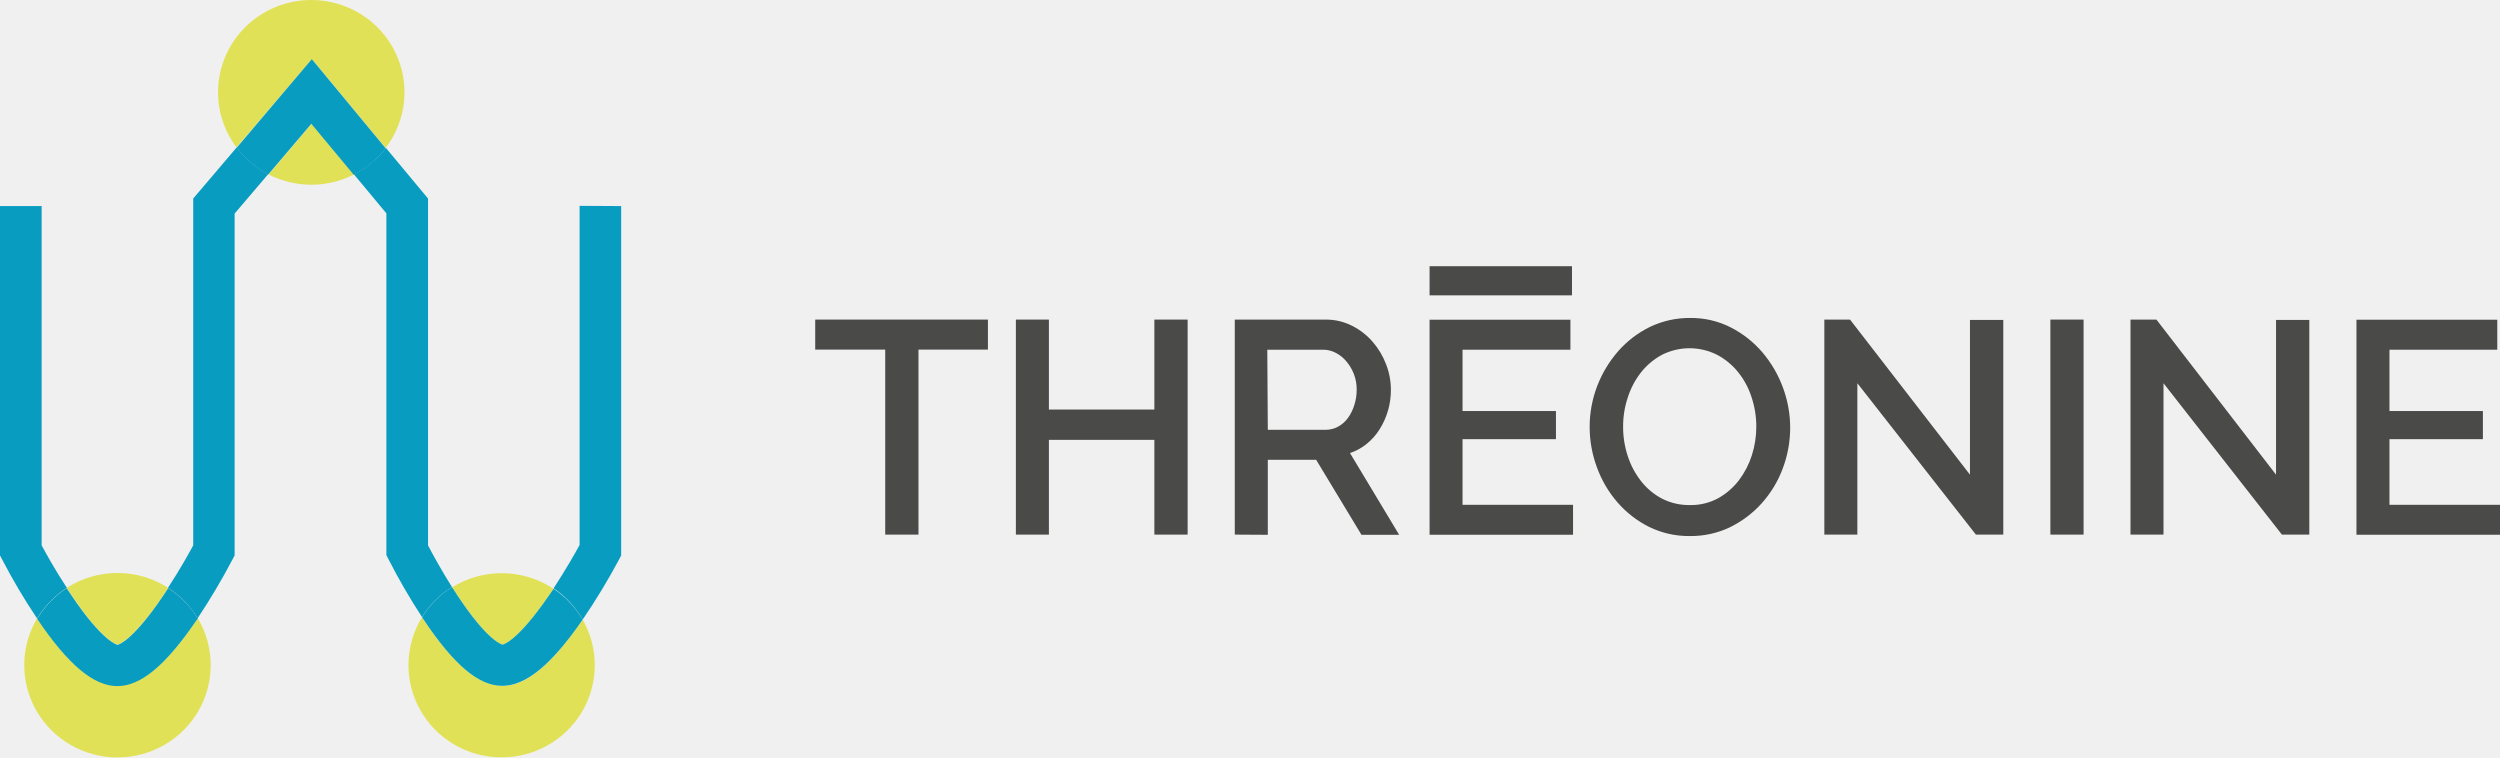
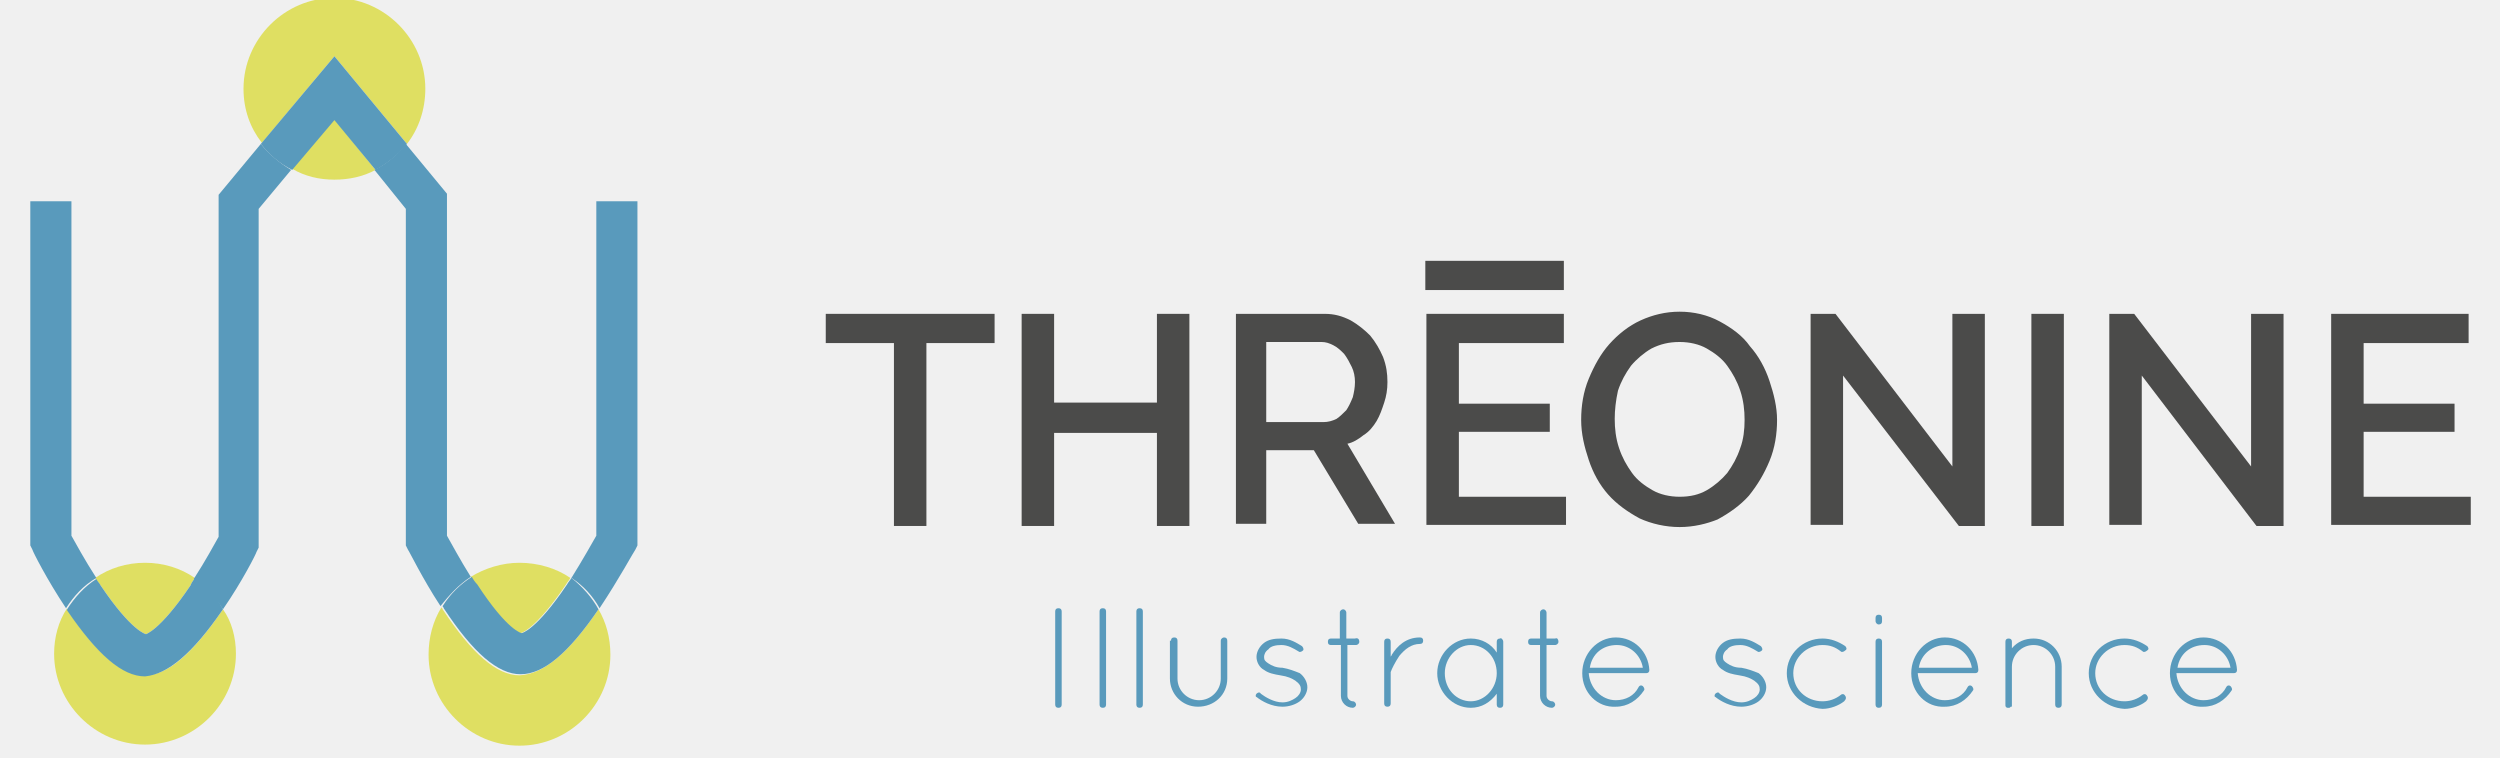
- <svg xmlns="http://www.w3.org/2000/svg" width="231" height="70" viewBox="0 0 231 70" fill="none">
-   <g clip-path="url(#clip0_41_2)">
-     <path d="M91.284 32.303H84.868V49.398H81.794V32.303H75.326V29.53H91.284V32.303Z" fill="#4A4A49" />
-     <path d="M109.738 29.53V49.398H106.664V40.643H96.918V49.398H93.867V29.53H96.918V37.842H106.664V29.53H109.738Z" fill="#4A4A49" />
-     <path d="M114.094 49.398V29.53H122.534C123.372 29.53 124.198 29.728 124.943 30.108C125.663 30.472 126.305 30.973 126.832 31.581C127.363 32.194 127.781 32.893 128.069 33.648C128.366 34.401 128.518 35.203 128.518 36.011C128.528 37.296 128.17 38.557 127.486 39.649C127.167 40.165 126.763 40.624 126.29 41.007C125.831 41.385 125.305 41.675 124.739 41.861L129.282 49.416H125.8L121.612 42.485H117.145V49.416L114.094 49.398ZM117.145 39.713H122.481C122.889 39.715 123.291 39.614 123.648 39.418C124.007 39.218 124.318 38.942 124.558 38.61C124.815 38.246 125.012 37.845 125.141 37.42C125.289 36.957 125.361 36.473 125.357 35.988C125.361 35.5 125.274 35.017 125.1 34.561C124.936 34.143 124.706 33.753 124.418 33.406C124.148 33.079 123.815 32.808 123.438 32.609C123.08 32.416 122.679 32.314 122.271 32.314H117.098L117.145 39.713Z" fill="#4A4A49" />
-     <path d="M145.35 46.644V49.41H132.093V29.542H145.106V32.314H135.138V37.98H143.77V40.579H135.138V46.644H145.35Z" fill="#4A4A49" />
-     <path d="M156.129 49.531C154.822 49.546 153.531 49.253 152.361 48.677C151.247 48.118 150.256 47.346 149.445 46.407C148.621 45.454 147.981 44.36 147.555 43.178C147.111 41.986 146.884 40.724 146.884 39.453C146.882 38.152 147.121 36.862 147.59 35.647C148.044 34.47 148.703 33.381 149.538 32.43C150.353 31.506 151.344 30.75 152.454 30.206C153.614 29.651 154.887 29.369 156.175 29.38C157.486 29.364 158.78 29.668 159.943 30.264C161.06 30.836 162.051 31.621 162.859 32.574C163.673 33.536 164.31 34.63 164.743 35.809C165.645 38.233 165.635 40.899 164.714 43.317C164.272 44.496 163.611 45.583 162.766 46.522C161.936 47.441 160.934 48.192 159.815 48.734C158.664 49.276 157.403 49.549 156.129 49.531ZM149.976 39.453C149.974 40.375 150.121 41.292 150.413 42.167C150.686 43.003 151.105 43.785 151.65 44.478C152.176 45.146 152.84 45.695 153.598 46.089C154.39 46.487 155.27 46.685 156.158 46.667C157.066 46.685 157.963 46.468 158.759 46.037C159.507 45.618 160.16 45.052 160.678 44.374C161.205 43.676 161.609 42.895 161.874 42.063C162.146 41.212 162.283 40.323 162.282 39.43C162.286 38.504 162.138 37.583 161.845 36.704C161.579 35.865 161.16 35.082 160.608 34.394C160.08 33.737 159.424 33.193 158.678 32.794C157.884 32.389 157.004 32.178 156.111 32.178C155.219 32.178 154.339 32.389 153.545 32.794C152.794 33.204 152.135 33.763 151.609 34.434C151.072 35.127 150.663 35.91 150.401 36.744C150.111 37.622 149.967 38.541 149.976 39.465V39.453Z" fill="#4A4A49" />
-     <path d="M171.62 35.41V49.398H168.569V29.53H170.943L182.025 43.86V29.559H185.104V49.398H182.573L171.62 35.41Z" fill="#4A4A49" />
-     <path d="M189.455 49.398V29.53H192.523V49.398H189.455Z" fill="#4A4A49" />
-     <path d="M199.907 35.41V49.398H196.857V29.53H199.254L210.306 43.86V29.559H213.38V49.398H210.849L199.907 35.41Z" fill="#4A4A49" />
-     <path d="M231.018 46.644V49.41H217.737V29.542H230.749V32.314H220.787V37.98H229.419V40.579H220.787V46.644H231.018Z" fill="#4A4A49" />
-     <path d="M145.251 24.598H132.093V27.29H145.251V24.598Z" fill="#4A4A49" />
-     <path d="M32.714 16.12C31.494 16.744 30.14 17.07 28.766 17.07C27.392 17.07 26.038 16.744 24.817 16.12L28.795 11.441L32.714 16.12ZM28.824 5.464L35.63 13.677C36.596 12.413 37.187 10.909 37.338 9.331C37.488 7.754 37.192 6.167 36.483 4.746C35.773 3.326 34.679 2.13 33.321 1.291C31.964 0.453 30.398 0.005 28.798 -0.002C27.198 -0.008 25.628 0.426 24.263 1.253C22.899 2.081 21.794 3.268 21.072 4.682C20.351 6.096 20.041 7.681 20.178 9.26C20.316 10.838 20.894 12.348 21.848 13.619L28.824 5.464Z" fill="#E1E157" />
-     <path d="M6.159 54.319C7.556 53.42 9.186 52.942 10.851 52.942C12.517 52.942 14.147 53.42 15.543 54.319L15.106 54.983C12.161 59.361 10.848 59.563 10.866 59.563C10.883 59.563 9.536 59.361 6.597 54.983C6.468 54.758 6.305 54.539 6.159 54.319ZM18.215 57.207C15.374 61.4 13.036 63.352 10.848 63.352C8.661 63.352 6.322 61.4 3.482 57.207L3.429 57.132C2.66 58.428 2.249 59.902 2.24 61.405C2.23 62.909 2.622 64.388 3.376 65.693C4.13 66.998 5.218 68.082 6.532 68.837C7.845 69.591 9.336 69.988 10.854 69.988C12.372 69.988 13.864 69.591 15.177 68.837C16.49 68.082 17.579 66.998 18.332 65.693C19.086 64.388 19.478 62.909 19.469 61.405C19.459 59.902 19.049 58.428 18.279 57.132L18.215 57.207Z" fill="#E1E157" />
-     <path d="M53.839 57.253C54.587 58.56 54.974 60.039 54.959 61.541C54.944 63.042 54.529 64.514 53.756 65.805C52.982 67.097 51.878 68.164 50.554 68.897C49.231 69.631 47.735 70.005 46.219 69.982C44.702 69.959 43.219 69.54 41.919 68.766C40.618 67.993 39.548 66.894 38.815 65.579C38.081 64.264 37.712 62.781 37.744 61.279C37.776 59.778 38.208 58.311 38.996 57.028L39.107 57.196C41.895 61.389 44.204 63.352 46.386 63.37H46.415C48.602 63.393 50.964 61.423 53.839 57.253ZM42.239 54.978C45.12 59.344 46.42 59.558 46.432 59.563C46.444 59.569 47.739 59.373 50.748 54.983L51.151 54.406C49.767 53.488 48.144 52.986 46.478 52.963C44.813 52.939 43.176 53.394 41.766 54.273L42.239 54.978Z" fill="#E1E157" />
-     <path d="M53.839 57.253C50.964 61.423 48.59 63.37 46.415 63.37H46.386C44.204 63.37 41.895 61.389 39.107 57.196L38.996 57.028C39.69 55.902 40.638 54.951 41.766 54.25L42.239 54.978C45.12 59.344 46.42 59.558 46.432 59.563C46.444 59.569 47.739 59.373 50.748 54.983L51.151 54.406C52.256 55.138 53.176 56.112 53.839 57.253ZM18.215 57.253L18.279 57.161C17.596 56.027 16.66 55.063 15.543 54.342L15.106 55.007C12.161 59.385 10.848 59.587 10.866 59.587C10.883 59.587 9.536 59.385 6.597 55.007C6.445 54.787 6.305 54.568 6.159 54.348C5.042 55.072 4.108 56.04 3.429 57.178L3.482 57.253C6.322 61.446 8.661 63.398 10.848 63.398C13.036 63.398 15.374 61.417 18.215 57.224V57.253ZM21.872 13.648C22.647 14.675 23.643 15.52 24.788 16.12L28.766 11.441L32.685 16.148C33.841 15.562 34.849 14.728 35.636 13.705L28.812 5.464L21.872 13.648Z" fill="#089DC0" />
-     <path d="M3.429 57.149C2.256 55.4 1.182 53.587 0.21 51.72L0 51.316V19.042H3.849V50.392C4.229 51.096 5.086 52.662 6.182 54.319C5.057 55.04 4.115 56.009 3.429 57.149ZM21.872 13.619L17.853 18.343V50.392C17.474 51.096 16.611 52.656 15.52 54.313C16.637 55.034 17.573 55.998 18.256 57.132C19.421 55.385 20.494 53.578 21.469 51.72L21.679 51.316V19.735L24.782 16.091C23.639 15.49 22.645 14.646 21.872 13.619ZM41.766 54.25C40.74 52.615 39.911 51.091 39.55 50.398V18.343L35.654 13.665C34.867 14.687 33.858 15.522 32.703 16.108L35.7 19.712V51.293L35.905 51.691C36.839 53.52 37.87 55.297 38.996 57.017C39.691 55.895 40.639 54.948 41.766 54.25ZM53.554 19.019V50.357C53.163 51.079 52.259 52.667 51.151 54.36C52.261 55.103 53.181 56.092 53.839 57.248C55.051 55.471 56.166 53.631 57.181 51.738L57.397 51.322V19.042L53.554 19.019Z" fill="#089DC0" />
+ <svg xmlns="http://www.w3.org/2000/svg" version="1.1" id="Calque_1" x="0px" y="0px" viewBox="0 0 231 70" style="enable-background:new 0 0 231 70;" xml:space="preserve">
+   <style type="text/css">
+ 	.st0{fill:#599ABC;}
+ 	.st1{fill:#4B4B4A;}
+ 	.st2{fill:#DFDF62;}
+ </style>
+   <g>
+     <g>
+       <path class="st0" d="M97.5,56.5c0-0.2,0.1-0.3,0.3-0.3c0.2,0,0.3,0.1,0.3,0.3v8.6c0,0.2-0.1,0.3-0.3,0.3c-0.2,0-0.3-0.1-0.3-0.3    V56.5z" />
+       <path class="st0" d="M101.6,56.5c0-0.2,0.1-0.3,0.3-0.3c0.2,0,0.3,0.1,0.3,0.3v8.6c0,0.2-0.1,0.3-0.3,0.3c-0.2,0-0.3-0.1-0.3-0.3    V56.5z" />
+       <path class="st0" d="M105,56.5c0-0.2,0.1-0.3,0.3-0.3c0.2,0,0.3,0.1,0.3,0.3v8.6c0,0.2-0.1,0.3-0.3,0.3c-0.2,0-0.3-0.1-0.3-0.3    V56.5z" />
+       <path class="st0" d="M108.2,59.2c0-0.2,0.1-0.3,0.3-0.3c0.2,0,0.3,0.1,0.3,0.3v3.5c0,1.1,0.9,2,2,2c1.1,0,2-0.9,2-2v-3.5    c0-0.2,0.2-0.3,0.3-0.3c0.2,0,0.3,0.1,0.3,0.3v3.5c0,1.5-1.2,2.6-2.7,2.6c-1.5,0-2.6-1.2-2.6-2.6V59.2z" />
+       <path class="st0" d="M116.1,64.1c0.1-0.1,0.3-0.2,0.4,0c0.4,0.3,1.2,0.8,2,0.8c0.5,0,0.9-0.2,1.2-0.4c0.3-0.2,0.5-0.5,0.5-0.8    c0-0.3-0.1-0.5-0.5-0.8c-0.3-0.2-0.7-0.4-1.4-0.5l0,0c-0.6-0.1-1.1-0.2-1.5-0.5c-0.4-0.2-0.7-0.7-0.7-1.2c0-0.5,0.3-1,0.7-1.3    c0.4-0.3,0.9-0.4,1.6-0.4c0.8,0,1.4,0.4,1.9,0.7c0.1,0.1,0.2,0.3,0.1,0.4c-0.1,0.1-0.3,0.2-0.4,0.1c-0.5-0.3-1-0.6-1.6-0.6    c-0.5,0-1,0.1-1.2,0.4c-0.3,0.2-0.4,0.5-0.4,0.7c0,0.3,0.1,0.4,0.4,0.6c0.3,0.2,0.7,0.4,1.3,0.4h0c0.6,0.1,1.1,0.3,1.6,0.5    c0.4,0.3,0.7,0.8,0.7,1.3c0,0.5-0.3,1-0.7,1.3c-0.4,0.3-1,0.5-1.6,0.5c-1,0-1.9-0.5-2.4-0.9C116,64.4,116,64.2,116.1,64.1z" />
+       <path class="st0" d="M125.6,59.3c0,0.2-0.2,0.3-0.3,0.3h-0.8v4.7c0,0.3,0.3,0.5,0.5,0.5c0.2,0,0.3,0.2,0.3,0.3    c0,0.2-0.2,0.3-0.3,0.3c-0.6,0-1.1-0.5-1.1-1.1v-4.7H123c-0.3,0-0.3-0.2-0.3-0.3s0-0.3,0.3-0.3h0.8v-2.4c0-0.2,0.2-0.3,0.3-0.3    c0.2,0,0.3,0.2,0.3,0.3v2.4h0.8C125.5,58.9,125.6,59.1,125.6,59.3z" />
+       <path class="st0" d="M127.9,59.3c0-0.2,0.1-0.3,0.3-0.3c0.2,0,0.3,0.1,0.3,0.3v1.4c0-0.1,0.1-0.1,0.1-0.2c0.5-0.8,1.3-1.6,2.6-1.6    c0.2,0,0.3,0.1,0.3,0.3c0,0.2-0.1,0.3-0.3,0.3c-0.8,0-1.4,0.5-1.9,1.1c-0.4,0.6-0.7,1.2-0.8,1.5c0,0.1,0,0.1,0,0.1v2.8    c0,0.2-0.1,0.3-0.3,0.3c-0.2,0-0.3-0.1-0.3-0.3V59.3z" />
+       <path class="st0" d="M138.9,59.3v5.8c0,0.2-0.1,0.3-0.3,0.3c-0.2,0-0.3-0.1-0.3-0.3v-1c-0.6,0.8-1.4,1.3-2.4,1.3    c-1.7,0-3.1-1.5-3.1-3.2s1.4-3.2,3.1-3.2c1,0,1.9,0.5,2.4,1.3v-1c0-0.2,0.1-0.3,0.3-0.3C138.7,58.9,138.9,59.1,138.9,59.3z     M138.3,62.2c0-1.5-1.1-2.6-2.4-2.6c-1.3,0-2.4,1.2-2.4,2.6c0,1.5,1.1,2.6,2.4,2.6C137.2,64.8,138.3,63.6,138.3,62.2z" />
+       <path class="st0" d="M144,59.3c0,0.2-0.2,0.3-0.3,0.3h-0.8v4.7c0,0.3,0.3,0.5,0.5,0.5c0.2,0,0.3,0.2,0.3,0.3    c0,0.2-0.2,0.3-0.3,0.3c-0.6,0-1.1-0.5-1.1-1.1v-4.7h-0.8c-0.3,0-0.3-0.2-0.3-0.3s0-0.3,0.3-0.3h0.8v-2.4c0-0.2,0.2-0.3,0.3-0.3    c0.2,0,0.3,0.2,0.3,0.3v2.4h0.8C143.9,58.9,144,59.1,144,59.3z" />
+       <path class="st0" d="M146.2,62.2c0-1.8,1.4-3.3,3.1-3.3c1.7,0,3,1.3,3.1,3v0v0c0,0.2-0.1,0.3-0.3,0.3h-5.3    c0.1,1.4,1.2,2.5,2.5,2.5c0.9,0,1.7-0.4,2.1-1.2c0.1-0.2,0.3-0.2,0.4-0.1c0.1,0.1,0.2,0.3,0.1,0.4c-0.6,0.9-1.5,1.5-2.6,1.5    C147.6,65.4,146.2,64,146.2,62.2z M146.9,61.7h4.9c-0.2-1.2-1.2-2.1-2.4-2.1C148.1,59.6,147.1,60.4,146.9,61.7z" />
+       <path class="st0" d="M158.5,64.1c0.1-0.1,0.3-0.2,0.4,0c0.4,0.3,1.2,0.8,2,0.8c0.5,0,0.9-0.2,1.2-0.4c0.3-0.2,0.5-0.5,0.5-0.8    c0-0.3-0.1-0.5-0.5-0.8c-0.3-0.2-0.7-0.4-1.4-0.5l0,0c-0.6-0.1-1.1-0.2-1.5-0.5c-0.4-0.2-0.7-0.7-0.7-1.2c0-0.5,0.3-1,0.7-1.3    c0.4-0.3,0.9-0.4,1.6-0.4c0.8,0,1.4,0.4,1.9,0.7c0.1,0.1,0.2,0.3,0.1,0.4c-0.1,0.1-0.3,0.2-0.4,0.1c-0.5-0.3-1-0.6-1.6-0.6    c-0.5,0-1,0.1-1.2,0.4c-0.3,0.2-0.4,0.5-0.4,0.7c0,0.3,0.1,0.4,0.4,0.6c0.3,0.2,0.7,0.4,1.3,0.4h0c0.6,0.1,1.1,0.3,1.6,0.5    c0.4,0.3,0.7,0.8,0.7,1.3c0,0.5-0.3,1-0.7,1.3c-0.4,0.3-1,0.5-1.6,0.5c-1,0-1.9-0.5-2.4-0.9C158.4,64.4,158.4,64.2,158.5,64.1z" />
+       <path class="st0" d="M165.1,62.2c0-1.8,1.5-3.2,3.3-3.2c0.8,0,1.5,0.3,2.1,0.7c0.1,0.1,0.2,0.3,0,0.4c-0.1,0.1-0.3,0.2-0.4,0.1    c-0.5-0.4-1-0.6-1.7-0.6c-1.5,0-2.7,1.2-2.7,2.6c0,1.5,1.2,2.6,2.7,2.6c0.6,0,1.2-0.2,1.7-0.6c0.1-0.1,0.3-0.1,0.4,0.1    c0.1,0.1,0.1,0.3-0.1,0.5c-0.5,0.4-1.3,0.7-2,0.7C166.6,65.4,165.1,64,165.1,62.2z" />
+       <path class="st0" d="M173.3,57.1c0-0.2,0.1-0.3,0.3-0.3c0.2,0,0.3,0.1,0.3,0.3v0.3c0,0.2-0.1,0.3-0.3,0.3c-0.2,0-0.3-0.2-0.3-0.3    V57.1z M173.3,59.3c0-0.2,0.1-0.3,0.3-0.3c0.2,0,0.3,0.1,0.3,0.3v5.8c0,0.2-0.1,0.3-0.3,0.3c-0.2,0-0.3-0.1-0.3-0.3V59.3z" />
+       <path class="st0" d="M176.6,62.2c0-1.8,1.4-3.3,3.1-3.3c1.7,0,3,1.3,3.1,3v0v0c0,0.2-0.1,0.3-0.3,0.3h-5.3    c0.1,1.4,1.2,2.5,2.5,2.5c0.9,0,1.7-0.4,2.1-1.2c0.1-0.2,0.3-0.2,0.4-0.1c0.1,0.1,0.2,0.3,0.1,0.4c-0.6,0.9-1.5,1.5-2.6,1.5    C178,65.4,176.6,64,176.6,62.2z M177.3,61.7h4.9c-0.2-1.2-1.2-2.1-2.4-2.1C178.6,59.6,177.5,60.4,177.3,61.7z" />
+       <path class="st0" d="M189.9,61.6c0-1.1-0.9-2-2-2c-1.1,0-2,0.9-2,2v3.5v0.1c0,0.1,0,0.1-0.1,0.1c-0.1,0.1-0.1,0.1-0.2,0.1h-0.1    c-0.1,0-0.2-0.1-0.2-0.2c0,0,0,0,0,0c0,0,0,0,0,0v-0.1v-3.5v-0.1v-2.2c0-0.2,0.1-0.3,0.3-0.3c0.2,0,0.3,0.1,0.3,0.3v0.6    c0.5-0.6,1.2-0.9,2-0.9c1.5,0,2.6,1.2,2.6,2.6v3.5c0,0.2-0.1,0.3-0.3,0.3c-0.2,0-0.3-0.1-0.3-0.3V61.6z" />
+       <path class="st0" d="M193,62.2c0-1.8,1.5-3.2,3.3-3.2c0.8,0,1.5,0.3,2.1,0.7c0.1,0.1,0.2,0.3,0,0.4c-0.1,0.1-0.3,0.2-0.4,0.1    c-0.5-0.4-1-0.6-1.7-0.6c-1.5,0-2.7,1.2-2.7,2.6c0,1.5,1.2,2.6,2.7,2.6c0.6,0,1.2-0.2,1.7-0.6c0.1-0.1,0.3-0.1,0.4,0.1    c0.1,0.1,0.1,0.3-0.1,0.5c-0.5,0.4-1.3,0.7-2,0.7C194.5,65.4,193,64,193,62.2z" />
+       <path class="st0" d="M200.5,62.2c0-1.8,1.4-3.3,3.1-3.3c1.7,0,3,1.3,3.1,3v0v0c0,0.2-0.1,0.3-0.3,0.3h-5.3    c0.1,1.4,1.2,2.5,2.5,2.5c0.9,0,1.7-0.4,2.1-1.2c0.1-0.2,0.3-0.2,0.4-0.1c0.1,0.1,0.2,0.3,0.1,0.4c-0.6,0.9-1.5,1.5-2.6,1.5    C201.9,65.4,200.5,64,200.5,62.2z M201.2,61.7h4.9c-0.2-1.2-1.2-2.1-2.4-2.1C202.4,59.6,201.4,60.4,201.2,61.7z" />
+     </g>
+     <g>
+       <g>
+         <path class="st1" d="M91.9,31.7h-6.3v16.9h-3V31.7h-6.3V29h15.6V31.7z" />
+         <path class="st1" d="M109.9,29v19.6h-3v-8.6h-9.5v8.6h-3V29h3v8.2h9.5V29H109.9z" />
+         <path class="st1" d="M114.2,48.5V29h8.2c0.9,0,1.6,0.2,2.4,0.6c0.7,0.4,1.3,0.9,1.8,1.4c0.5,0.6,0.9,1.3,1.2,2     c0.3,0.8,0.4,1.5,0.4,2.3c0,0.7-0.1,1.3-0.3,1.9c-0.2,0.6-0.4,1.2-0.7,1.7c-0.3,0.5-0.7,1-1.2,1.3c-0.5,0.4-1,0.7-1.5,0.8     l4.4,7.4h-3.4l-4.1-6.8h-4.4v6.8H114.2z M117.1,39h5.2c0.4,0,0.8-0.1,1.2-0.3c0.3-0.2,0.6-0.5,0.9-0.8c0.2-0.3,0.4-0.7,0.6-1.2     c0.1-0.4,0.2-0.9,0.2-1.4c0-0.5-0.1-1-0.3-1.4c-0.2-0.4-0.4-0.8-0.7-1.2c-0.3-0.3-0.6-0.6-1-0.8c-0.4-0.2-0.7-0.3-1.1-0.3h-5.1     V39z" />
+         <path class="st1" d="M144.7,45.8v2.7h-12.9V29h12.7v2.7h-9.7v5.6h8.4v2.6h-8.4v6H144.7z" />
+         <path class="st1" d="M155.2,48.7c-1.3,0-2.6-0.3-3.7-0.8c-1.1-0.6-2.1-1.3-2.9-2.2c-0.8-0.9-1.4-2-1.8-3.2     c-0.4-1.2-0.7-2.4-0.7-3.7c0-1.3,0.2-2.6,0.7-3.8c0.5-1.2,1.1-2.3,1.9-3.2c0.8-0.9,1.8-1.7,2.9-2.2c1.1-0.5,2.3-0.8,3.6-0.8     c1.3,0,2.6,0.3,3.7,0.9c1.1,0.6,2.1,1.3,2.8,2.3c0.8,0.9,1.4,2,1.8,3.2s0.7,2.4,0.7,3.6c0,1.3-0.2,2.6-0.7,3.8     c-0.5,1.2-1.1,2.2-1.9,3.2c-0.8,0.9-1.8,1.6-2.9,2.2C157.7,48.4,156.5,48.7,155.2,48.7z M149.2,38.7c0,0.9,0.1,1.8,0.4,2.7     c0.3,0.9,0.7,1.6,1.2,2.3c0.5,0.7,1.2,1.2,1.9,1.6c0.7,0.4,1.6,0.6,2.5,0.6c1,0,1.8-0.2,2.5-0.6c0.7-0.4,1.4-1,1.9-1.6     c0.5-0.7,0.9-1.4,1.2-2.3c0.3-0.8,0.4-1.7,0.4-2.6c0-0.9-0.1-1.8-0.4-2.7c-0.3-0.9-0.7-1.6-1.2-2.3c-0.5-0.7-1.2-1.2-1.9-1.6     c-0.7-0.4-1.6-0.6-2.5-0.6c-1,0-1.8,0.2-2.6,0.6c-0.7,0.4-1.4,1-1.9,1.6c-0.5,0.7-0.9,1.4-1.2,2.3     C149.3,37,149.2,37.9,149.2,38.7z" />
+         <path class="st1" d="M170.3,34.7v13.8h-3V29h2.3l10.8,14.1V29h3v19.6H181L170.3,34.7z" />
+         <path class="st1" d="M187.7,48.5V29h3v19.6H187.7z" />
+         <path class="st1" d="M197.9,34.7v13.8h-3V29h2.3l10.8,14.1V29h3v19.6h-2.5L197.9,34.7z" />
+         <path class="st1" d="M228.3,45.8v2.7h-12.9V29h12.7v2.7h-9.7v5.6h8.4v2.6h-8.4v6H228.3z" />
+       </g>
+       <g>
+         <line class="st1" x1="131.7" y1="25.4" x2="144.6" y2="25.4" />
+         <rect x="131.7" y="24.1" class="st1" width="12.8" height="2.7" />
+       </g>
+     </g>
+     <g>
+       <path class="st2" d="M34.7,15.7c-1.1,0.6-2.4,0.9-3.8,0.9c-1.4,0-2.7-0.3-3.9-1l3.9-4.6L34.7,15.7z M30.9,5.2l6.7,8.1    c1.1-1.4,1.7-3.2,1.7-5.1c0-4.6-3.8-8.4-8.4-8.4c-4.6,0-8.4,3.8-8.4,8.4c0,1.9,0.6,3.6,1.7,5L30.9,5.2z" />
+       <path class="st2" d="M8.8,53.4c1.3-0.9,2.9-1.4,4.6-1.4c1.7,0,3.3,0.5,4.6,1.4c-0.1,0.2-0.3,0.4-0.4,0.7c-2.9,4.3-4.2,4.5-4.1,4.5    c0,0-1.3-0.2-4.2-4.5C9.1,53.8,8.9,53.6,8.8,53.4z M20.6,56.3c-2.8,4.1-5.1,6.1-7.2,6.1c-2.1,0-4.4-1.9-7.2-6.1c0,0,0,0,0-0.1    C5.4,57.4,5,58.9,5,60.4c0,4.6,3.8,8.4,8.4,8.4c4.6,0,8.4-3.8,8.4-8.4C21.8,58.9,21.4,57.4,20.6,56.3    C20.6,56.2,20.6,56.2,20.6,56.3z" />
+       <path class="st2" d="M55.3,56.3c0.7,1.2,1.1,2.6,1.1,4.2c0,4.6-3.8,8.4-8.4,8.4c-4.6,0-8.4-3.8-8.4-8.4c0-1.6,0.4-3.1,1.2-4.4    c0,0.1,0.1,0.1,0.1,0.2c2.7,4.1,5,6.1,7.1,6.1c0,0,0,0,0,0C50.2,62.3,52.5,60.4,55.3,56.3z M44,54c2.8,4.3,4.1,4.5,4.1,4.5    c0,0,1.3-0.2,4.2-4.5c0.1-0.2,0.3-0.4,0.4-0.6c-1.3-0.9-3-1.4-4.7-1.4c-1.6,0-3.2,0.5-4.5,1.3C43.7,53.6,43.8,53.8,44,54z" />
+       <path class="st0" d="M55.3,56.3c-2.8,4.1-5.1,6-7.2,6c0,0,0,0,0,0c-2.1,0-4.4-2-7.1-6.1c0-0.1-0.1-0.1-0.1-0.2    c0.7-1.1,1.6-2,2.7-2.7c0.1,0.2,0.3,0.5,0.5,0.7c2.8,4.3,4.1,4.5,4.1,4.5c0,0,1.3-0.2,4.2-4.5c0.1-0.2,0.3-0.4,0.4-0.6    C53.8,54.2,54.7,55.2,55.3,56.3z M20.6,56.3C20.6,56.2,20.6,56.2,20.6,56.3c-0.6-1.2-1.5-2.2-2.6-2.9c-0.1,0.2-0.3,0.4-0.4,0.7    c-2.9,4.3-4.2,4.5-4.1,4.5c0,0-1.3-0.2-4.2-4.5c-0.1-0.2-0.3-0.4-0.4-0.6c-1.1,0.7-2,1.7-2.7,2.8c0,0,0,0,0,0.1    c2.8,4.1,5.1,6.1,7.2,6.1C15.5,62.3,17.8,60.4,20.6,56.3z M24.1,13.3c0.8,1,1.7,1.8,2.9,2.4l3.9-4.6l3.8,4.6    c1.1-0.6,2.1-1.4,2.9-2.4l-6.7-8.1L24.1,13.3z" />
+       <path class="st0" d="M6.1,56.2C4.3,53.5,3,50.9,3,50.8l-0.2-0.4V18.6h3.8v30.9c0.4,0.7,1.2,2.2,2.3,3.9    C7.7,54.1,6.8,55.1,6.1,56.2z M24.1,13.3l-3.9,4.7v31.6c-0.4,0.7-1.2,2.2-2.3,3.9c1.1,0.7,2,1.7,2.7,2.8c1.8-2.6,3.1-5.2,3.1-5.3    l0.2-0.4V19.3l3-3.6C25.9,15.1,24.9,14.3,24.1,13.3z M43.5,53.3c-1-1.6-1.8-3.1-2.2-3.8V17.9l-3.8-4.6c-0.8,1-1.7,1.8-2.9,2.4    l2.9,3.6v31.1l0.2,0.4c0.1,0.1,1.3,2.6,3,5.2C41.5,55,42.4,54,43.5,53.3z M55.1,18.6v30.9c-0.4,0.7-1.3,2.3-2.3,3.9    c1.1,0.7,2,1.7,2.6,2.8c0,0,0,0,0,0c1.8-2.7,3.2-5.3,3.3-5.4l0.2-0.4V18.6H55.1z" />
+     </g>
  </g>
-   <defs>
-     <clipPath id="clip0_41_2">
-       <rect width="231" height="70" fill="white" />
-     </clipPath>
-   </defs>
</svg>
